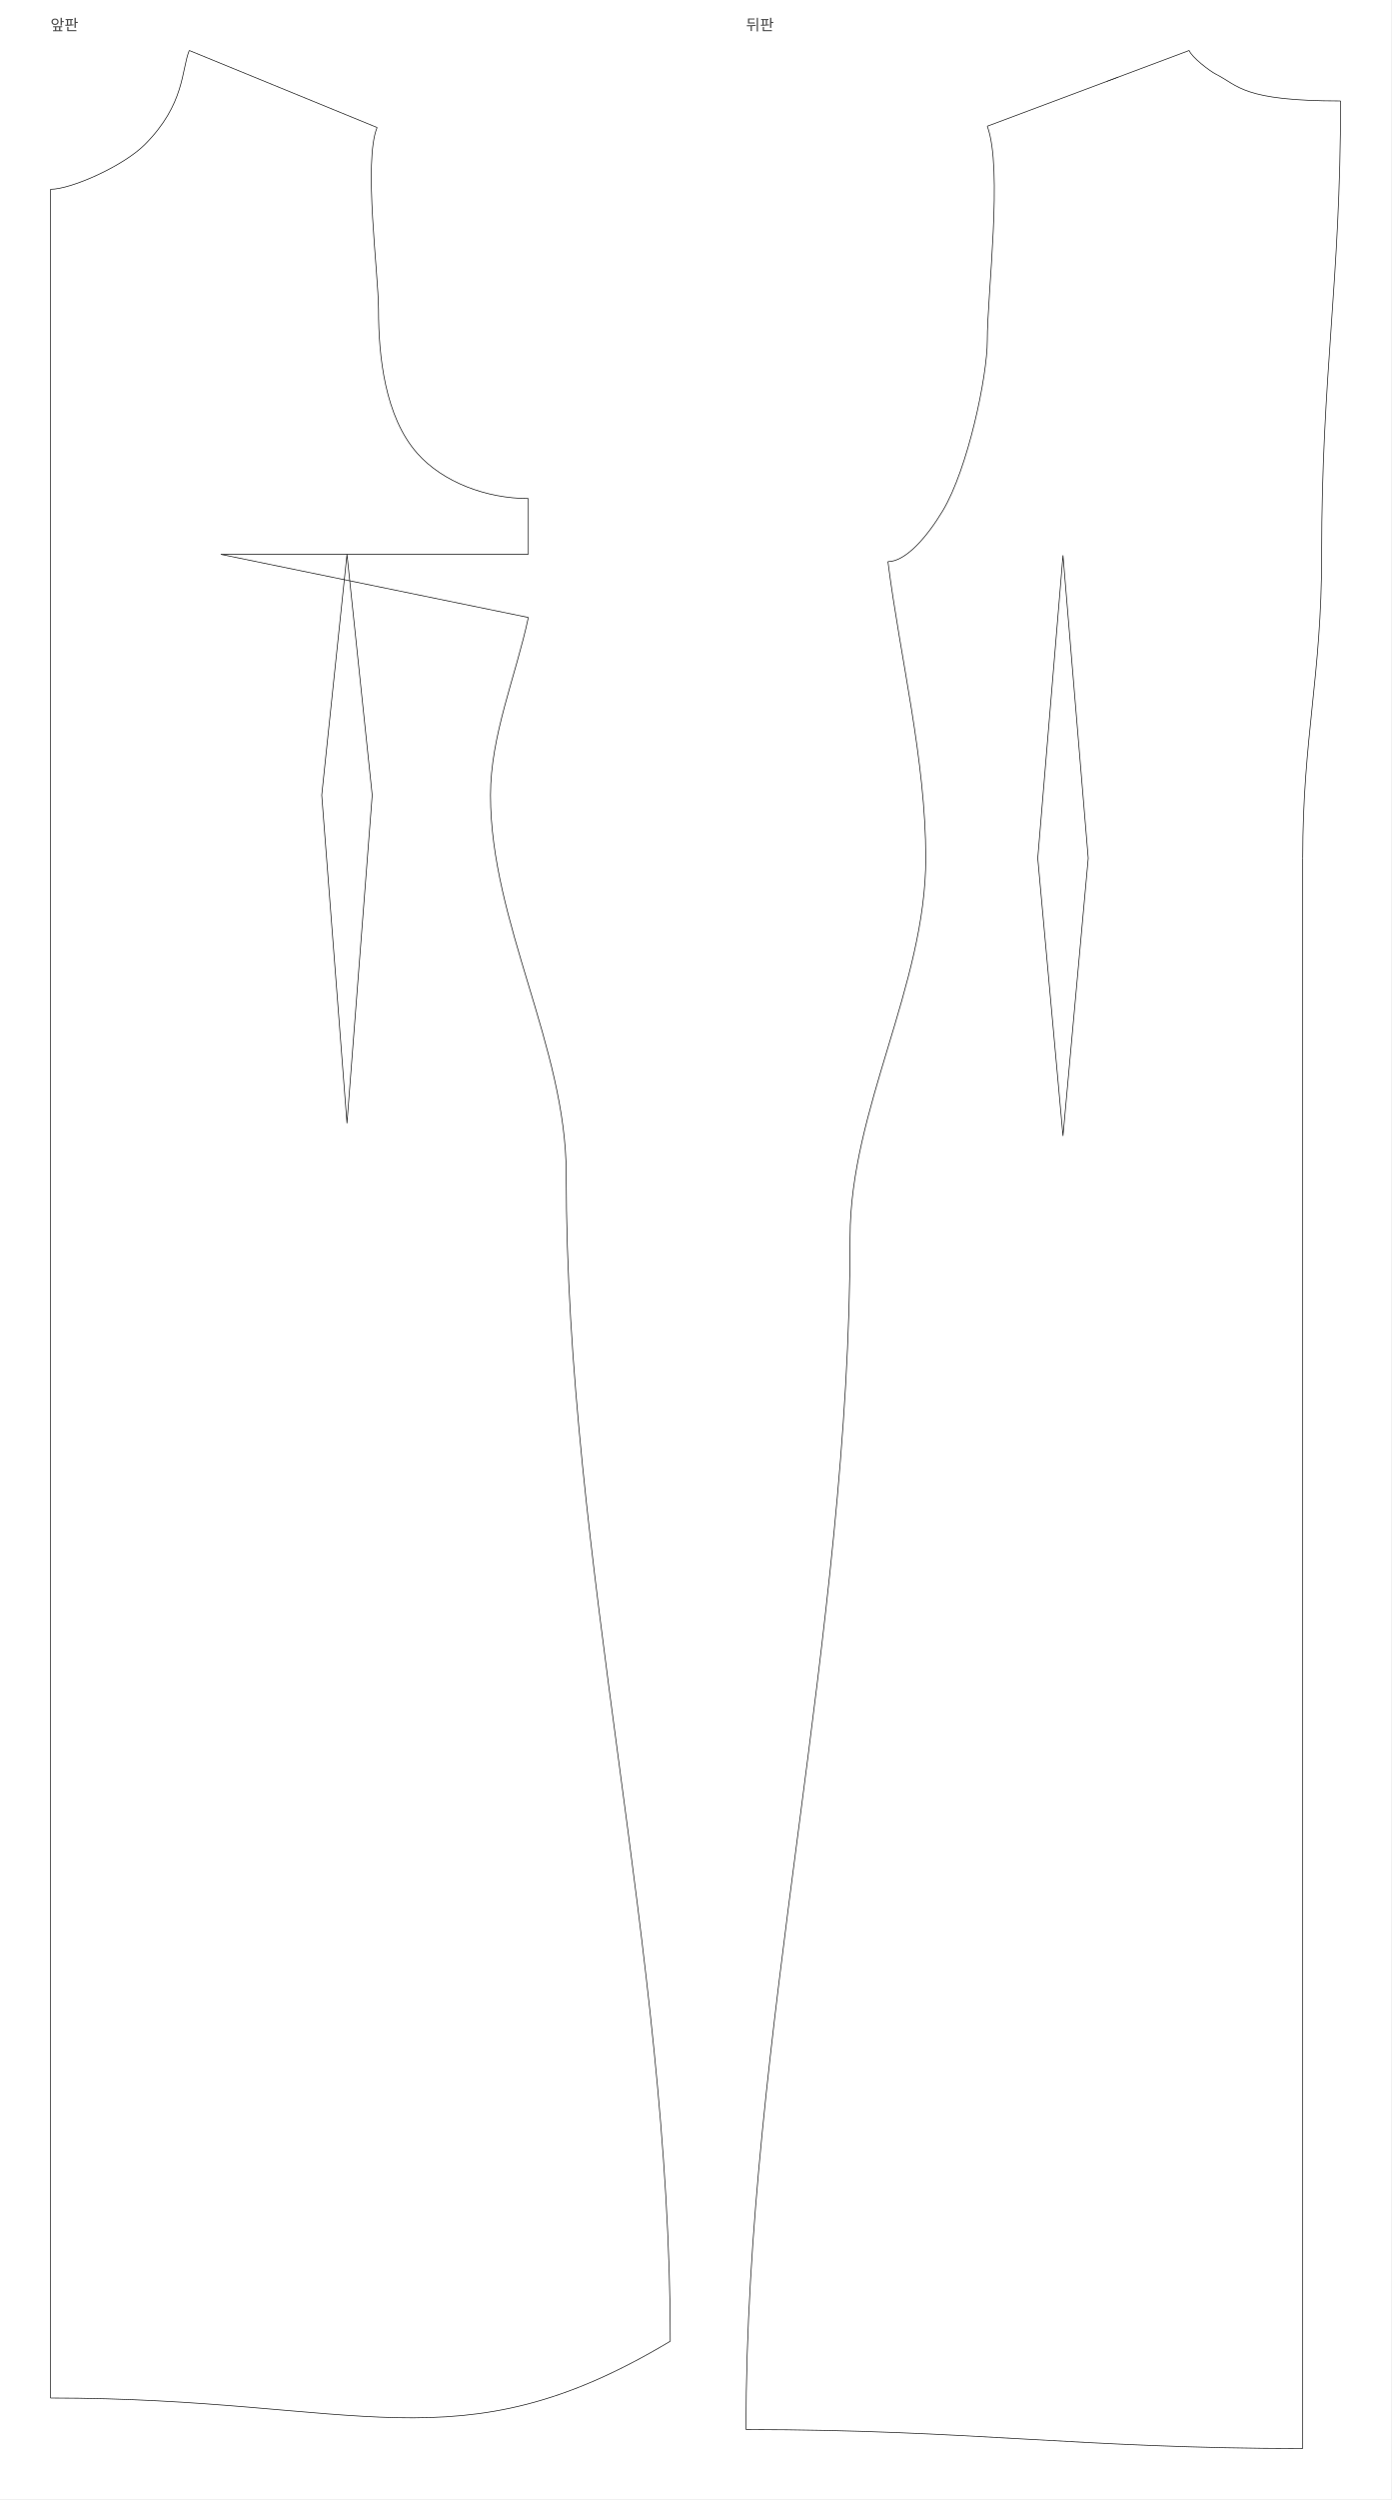
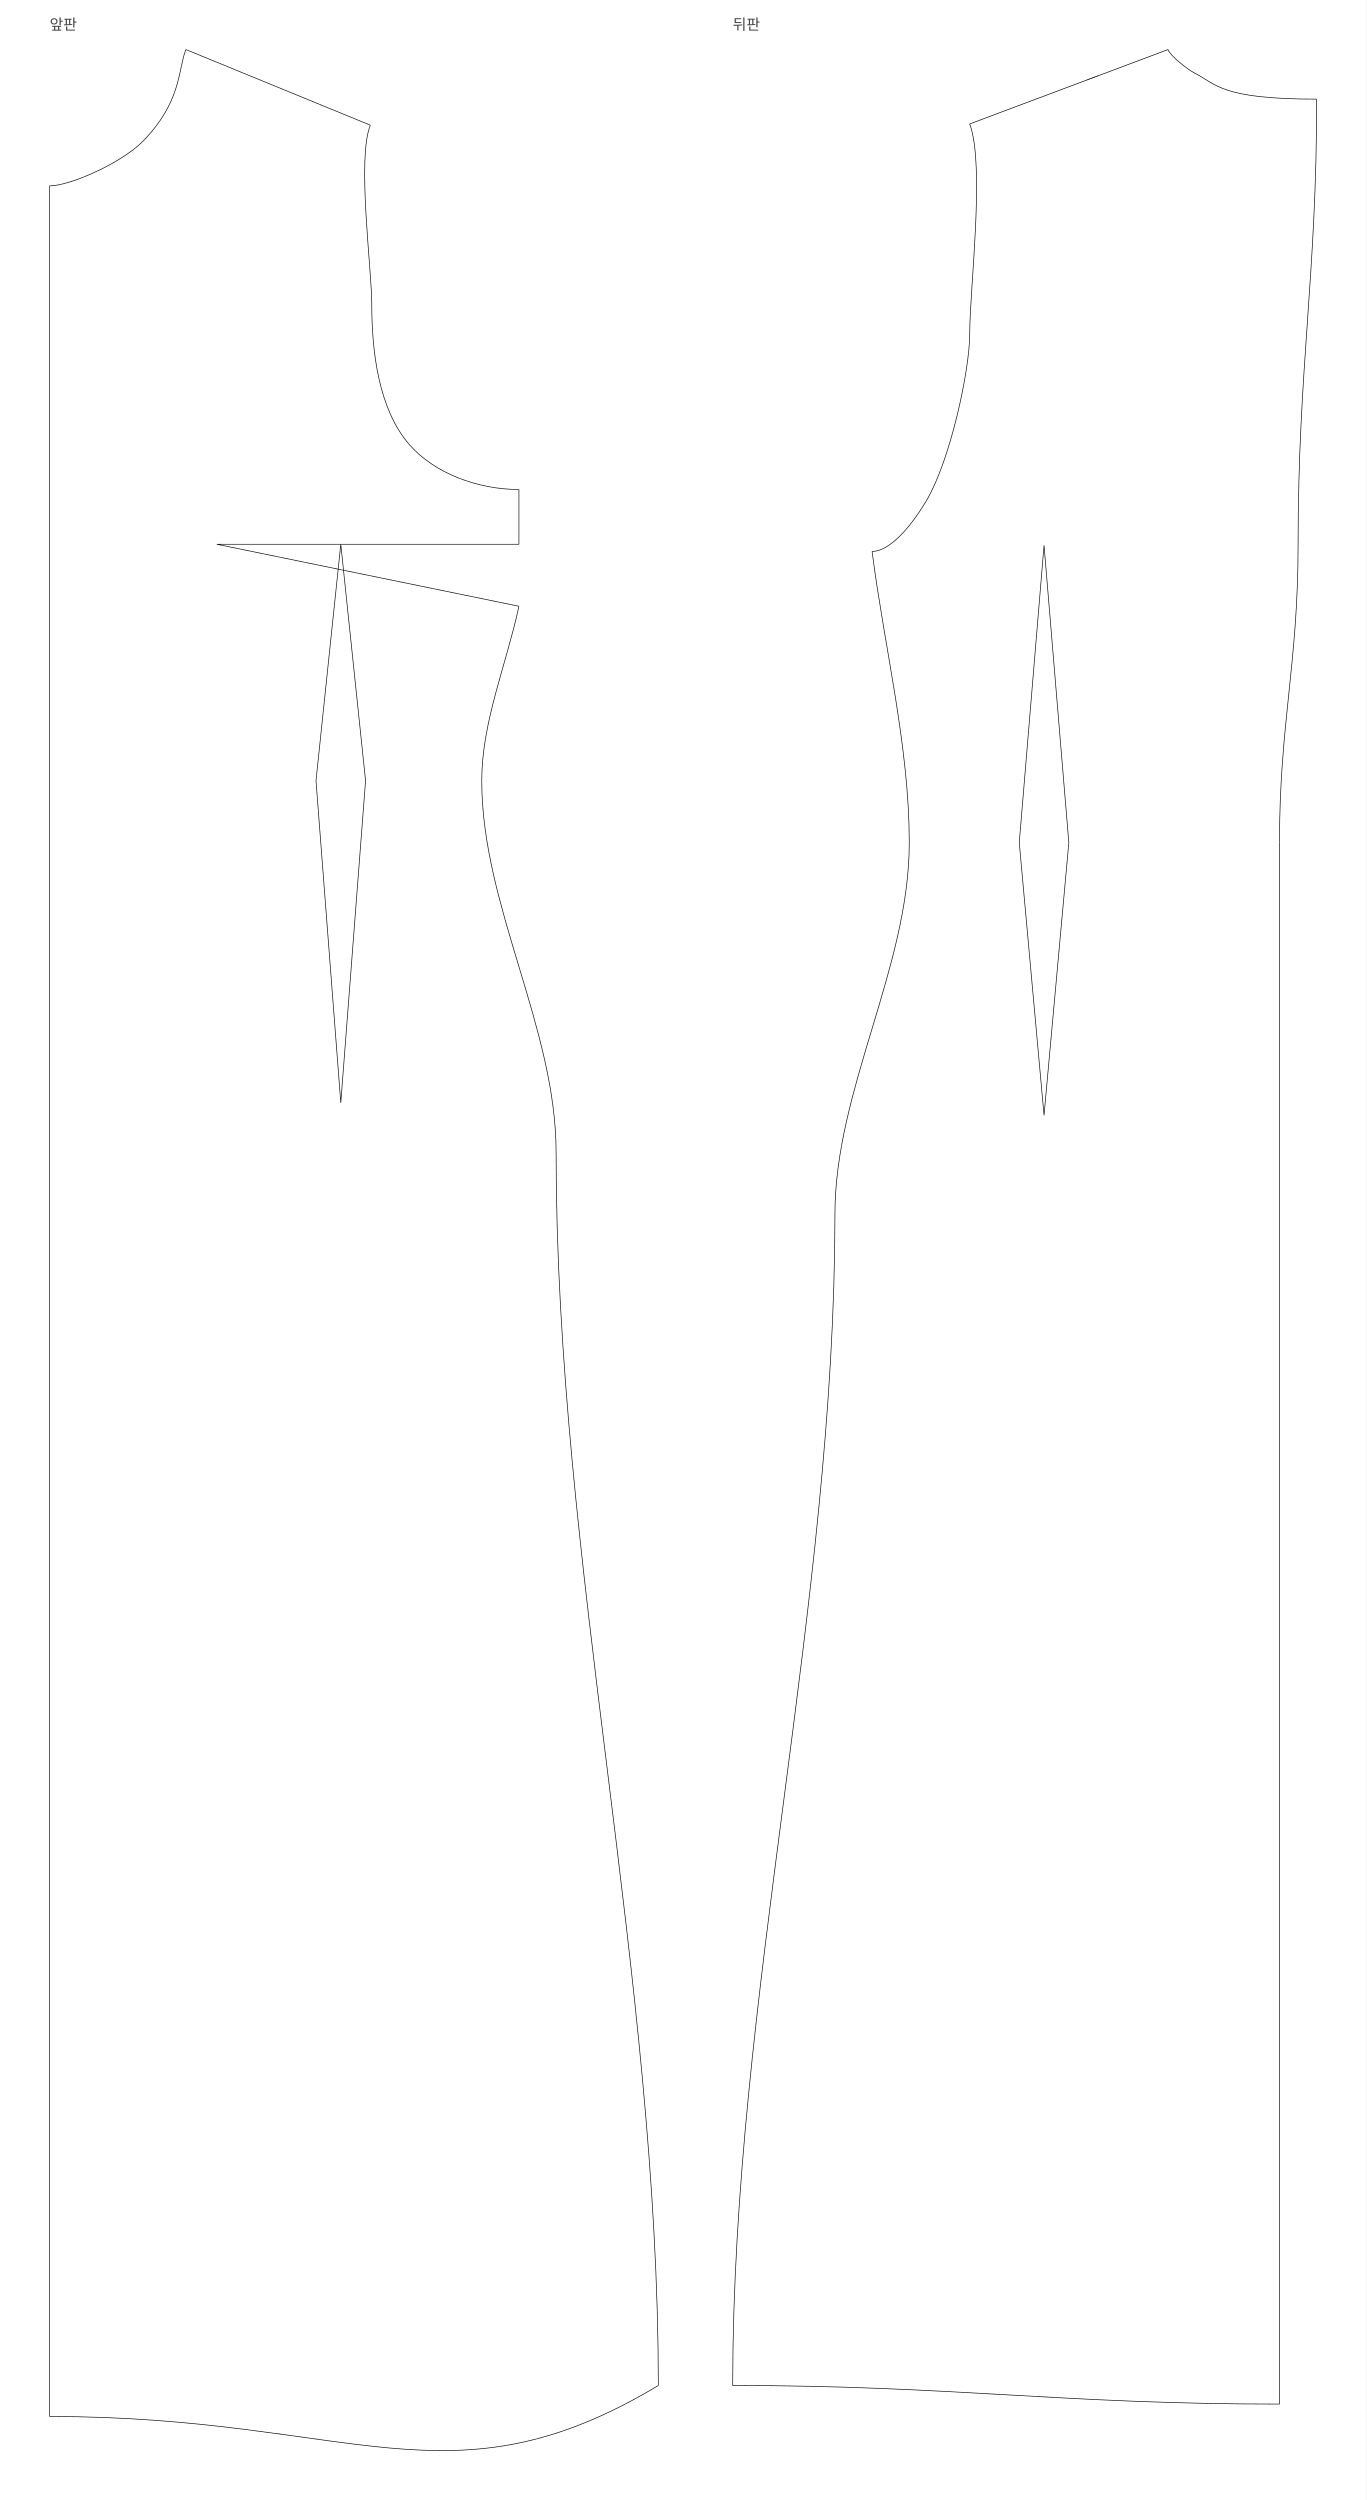
- <svg xmlns="http://www.w3.org/2000/svg" width="700.087mm" height="1257.3mm" viewBox="0 0 700.087 1257.3">
+ <svg xmlns="http://www.w3.org/2000/svg" width="700.087mm" height="1281.046mm" viewBox="0 0 700.087 1281.046">
  <rect width="100%" height="100%" fill="white" />
  <g id="앞판">
    <g id="outline" fill="none" stroke="#111" stroke-width="0.35">
      <path d="M95.25 25.4C91.271 35.105 93.197 52.402 72.799 72.799C62.044 83.554 35.889 95.25 25.4 95.25" />
      <path d="M95.25 25.4L189.773 64.154" />
      <path d="M189.773 64.154C182.811 81.133 190.5 137.552 190.5 155.902C190.5 179.093 193.671 209.631 210.032 228.118C222.823 242.571 244.797 250.825 265.906 250.825" />
-       <path d="M25.4 95.25L25.4 1206.5" />
+       <path d="M25.4 95.25L25.4 1238.25" />
      <path d="M265.906 250.825L265.906 278.903" />
-       <path d="M265.906 310.653C259.62 340.154 246.856 369.887 246.856 400.05C246.856 464.16 284.956 526.44 284.956 590.55C284.956 785.153 337.344 983.322 337.344 1177.925" />
-       <path d="M25.4 1206.5C182.025 1206.5 229.9 1242.391 337.344 1177.925" />
+       <path d="M265.906 310.653C259.62 340.154 246.856 369.887 246.856 400.05C246.856 464.16 284.956 526.44 284.956 590.55C284.956 799.768 337.344 1013.157 337.344 1222.375" />
+       <path d="M25.4 1238.25C181.574 1238.25 230.209 1286.656 337.344 1222.375" />
    </g>
    <g id="dart" fill="none" stroke="#111" stroke-width="0.35">
      <path d="M265.906 278.903L111.125 278.903L265.906 310.653" />
      <path d="M174.625 278.903L161.925 400.05L174.625 565.15L187.325 400.05L174.625 278.903" />
    </g>
    <text x="25.4" y="15.24" font-size="7.62" font-family="sans-serif" fill="#444">앞판</text>
  </g>
  <g id="뒤판">
    <g id="outline" fill="none" stroke="#111" stroke-width="0.35">
      <path d="M598.487 25.4C599.751 28.77 608.746 35.706 611.958 37.33C623.409 43.12 625.285 50.8 674.688 50.8" />
      <path d="M496.887 63.5C504.847 84.726 496.887 147.701 496.887 171.45C496.887 189.135 487.194 235.744 474.472 256.984C466.737 269.898 455.913 282.575 446.881 282.575" />
      <path d="M674.688 50.8C674.688 142.319 665.162 187.881 665.162 279.4C665.162 340.479 655.638 370.721 655.638 431.8" />
      <path d="M655.638 431.8L655.638 1231.9" />
      <path d="M598.487 25.4L496.887 63.5" />
      <path d="M446.881 282.575C453.168 331.819 465.931 382.156 465.931 431.8C465.931 495.91 427.831 558.19 427.831 622.3C427.831 821.078 375.444 1023.597 375.444 1222.375" />
      <path d="M655.638 1231.9C543.495 1231.9 487.586 1222.375 375.444 1222.375" />
    </g>
    <g id="dart" fill="none" stroke="#111" stroke-width="0.35">
      <path d="M534.987 279.4L522.287 431.8L534.987 571.5L547.688 431.8L534.987 279.4" />
    </g>
    <g id="mark" fill="none" stroke="#111" stroke-width="0.21">
      <path d="M562.813 38.778L556.868 41.007" />
    </g>
    <text x="375.444" y="15.24" font-size="7.62" font-family="sans-serif" fill="#444">뒤판</text>
  </g>
</svg>
